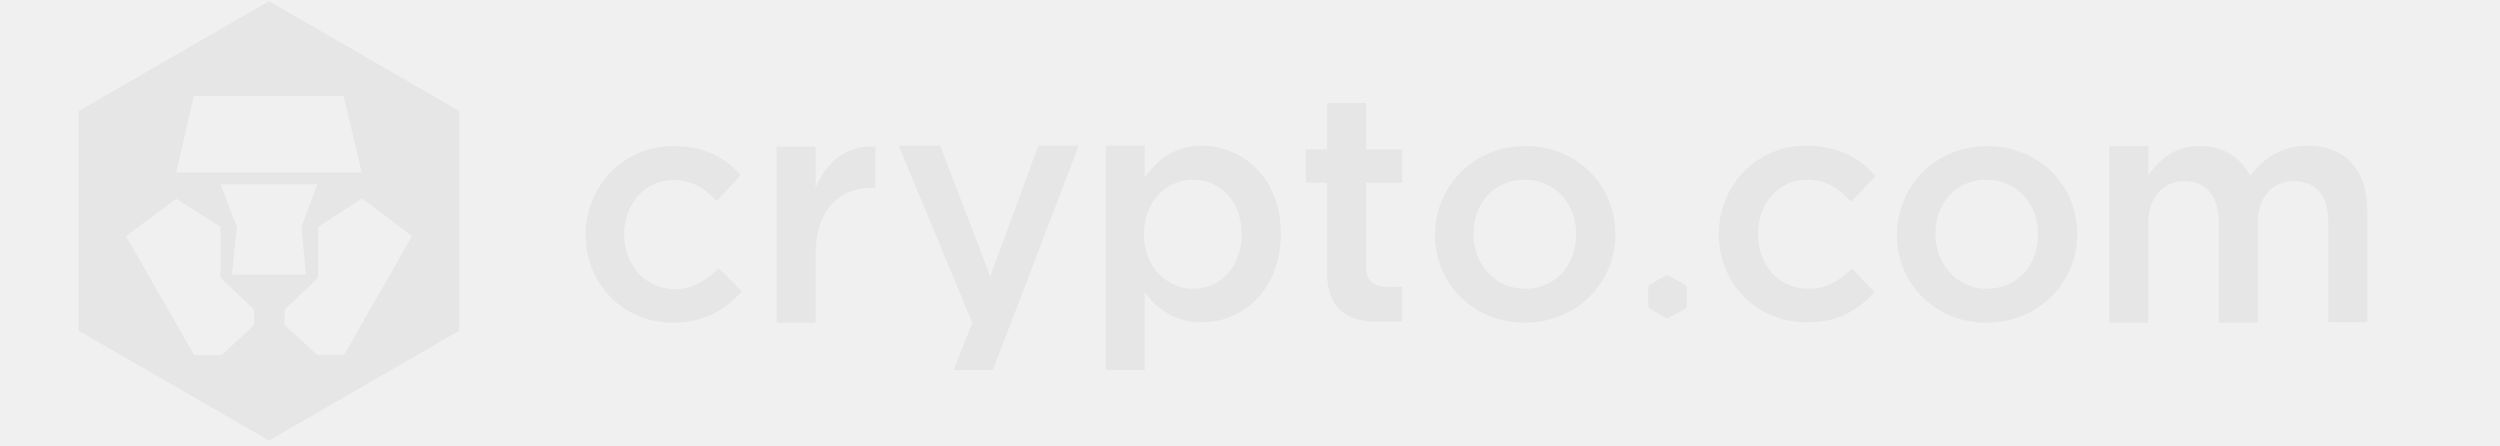
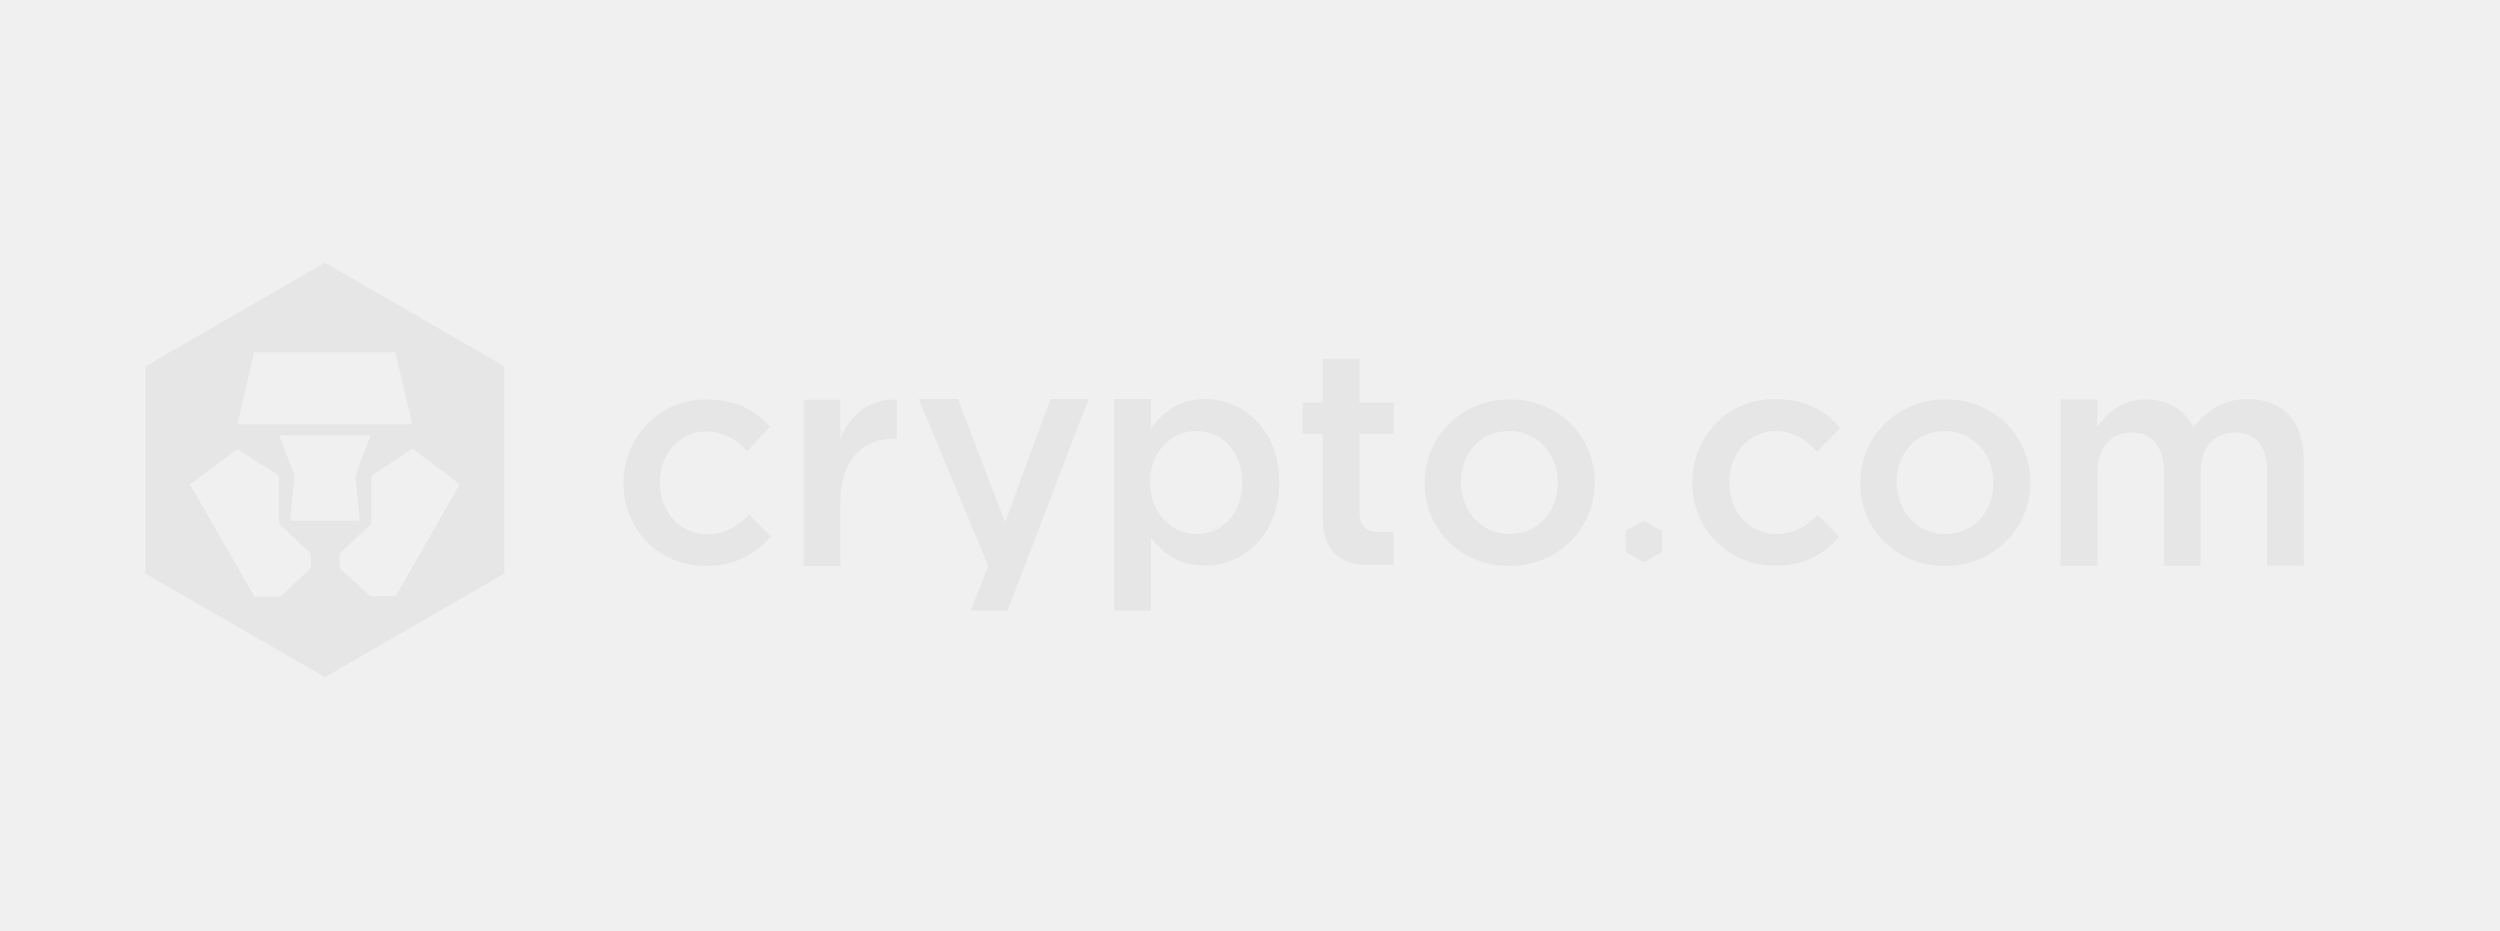
- <svg xmlns="http://www.w3.org/2000/svg" width="191" height="34" viewBox="0 0 191 34" fill="none">
-   <g clip-path="url(#clip0-040255)">
-     <path d="M26.29 27.102H24.221L21.744 24.829L21.744 23.663L24.308 21.215L24.308 17.339L27.66 15.154L31.477 18.039L26.29 27.102ZM17.723 20.982L18.101 17.339L16.848 14.076H24.25L23.026 17.339L23.376 20.982H20.52H17.723ZM19.413 24.829L16.936 27.131H14.838L9.621 18.039L13.468 15.183L16.848 17.339L16.848 21.215L19.413 23.663L19.413 24.829ZM14.808 7.344H26.261L27.631 13.172H13.468L14.808 7.344ZM20.549 0.088L6.008 8.481L6.008 25.266L20.549 33.658L35.091 25.266L35.091 8.481L20.549 0.088Z" fill="#E6E6E6" />
-     <path d="M51.412 24.654C47.565 24.654 44.738 21.653 44.738 17.952C44.738 14.251 47.594 11.162 51.441 11.162C53.889 11.162 55.404 12.066 56.599 13.377L54.763 15.358C53.859 14.397 52.898 13.756 51.412 13.756C49.255 13.756 47.681 15.621 47.681 17.894C47.681 20.225 49.284 22.09 51.557 22.09C52.956 22.09 53.976 21.42 54.908 20.487L56.686 22.265C55.404 23.634 53.918 24.654 51.412 24.654Z" fill="#E6E6E6" />
-     <path d="M62.308 24.654H59.336L59.336 11.191H62.308L62.308 14.338C63.124 12.415 64.611 11.074 66.883 11.191L66.883 14.338H66.709C64.115 14.338 62.308 16.028 62.308 19.467L62.308 24.654Z" fill="#E6E6E6" />
-     <path d="M82.415 11.131L75.858 28.266H72.856L74.284 24.652L68.66 11.131H71.837L75.654 21.126L79.326 11.131H82.415Z" fill="#E6E6E6" />
-     <path d="M91.158 13.724C89.147 13.724 87.398 15.356 87.398 17.892C87.398 20.427 89.176 22.059 91.158 22.059C93.198 22.059 94.859 20.456 94.859 17.892C94.859 15.327 93.168 13.724 91.158 13.724ZM91.828 24.623C89.701 24.623 88.36 23.545 87.457 22.35L87.457 28.266H84.484L84.484 11.131H87.457L87.457 13.55C88.418 12.209 89.759 11.131 91.828 11.131C94.888 11.131 97.86 13.55 97.86 17.862C97.86 22.175 94.917 24.623 91.828 24.623Z" fill="#E6E6E6" />
-     <path d="M104.358 13.958L104.358 20.31C104.358 21.447 104.941 21.913 105.961 21.913H107.127L107.127 24.565H105.087C102.93 24.565 101.386 23.603 101.386 20.777L101.386 13.958H99.754L99.754 11.422H101.386L101.386 7.867H104.358L104.358 11.422H107.127L107.127 13.958H104.358Z" fill="#E6E6E6" />
-     <path d="M116.481 13.726C114.091 13.726 112.576 15.592 112.576 17.865C112.576 20.167 114.208 22.061 116.51 22.061C118.9 22.061 120.415 20.196 120.415 17.923C120.473 15.621 118.812 13.726 116.481 13.726ZM116.481 24.654C112.547 24.654 109.633 21.653 109.633 17.952C109.633 14.222 112.576 11.162 116.539 11.162C120.502 11.162 123.417 14.164 123.417 17.894C123.417 21.566 120.502 24.654 116.481 24.654Z" fill="#E6E6E6" />
-     <path d="M151.77 13.726C149.38 13.726 147.865 15.592 147.865 17.865C147.865 20.167 149.497 22.061 151.799 22.061C154.189 22.061 155.704 20.196 155.704 17.923C155.733 15.621 154.101 13.726 151.77 13.726ZM151.77 24.654C147.836 24.654 144.922 21.653 144.922 17.952C144.922 14.222 147.865 11.162 151.828 11.162C155.792 11.162 158.706 14.164 158.706 17.894C158.706 21.566 155.762 24.654 151.77 24.654Z" fill="#E6E6E6" />
-     <path d="M176.31 11.131C179.136 11.131 180.856 12.909 180.856 16.085L180.856 24.623H177.883L177.883 16.988C177.883 14.919 176.922 13.841 175.261 13.841C173.658 13.841 172.492 14.977 172.492 17.047L172.492 24.652H169.52L169.52 16.988C169.52 14.977 168.529 13.841 166.897 13.841C165.265 13.841 164.129 15.065 164.129 17.076L164.129 24.652H161.156L161.156 11.16H164.129L164.129 13.375C164.974 12.238 166.081 11.16 168.063 11.16C169.928 11.16 171.21 12.063 171.909 13.433C172.988 12.034 174.357 11.131 176.31 11.131Z" fill="#E6E6E6" />
-     <path d="M128.865 21.913L128.865 23.429L128.778 23.574L127.466 24.303H127.292L126.009 23.574L125.922 23.429L125.922 21.913L126.009 21.768L127.292 21.039H127.466L128.778 21.768L128.865 21.913Z" fill="#E6E6E6" />
-     <path d="M137.87 24.625C134.024 24.538 131.255 21.478 131.313 17.777C131.372 14.076 134.286 11.045 138.162 11.133C140.609 11.191 142.125 12.123 143.29 13.464L141.425 15.416C140.551 14.455 139.589 13.755 138.103 13.726C135.947 13.697 134.344 15.504 134.315 17.806C134.257 20.137 135.83 22.032 138.103 22.061C139.502 22.09 140.551 21.449 141.484 20.516L143.232 22.323C141.921 23.692 140.405 24.683 137.87 24.625Z" fill="#E6E6E6" />
+ <svg xmlns="http://www.w3.org/2000/svg" width="172" height="64" viewBox="0 0 172 64" fill="none">
+   <g clip-path="url(#clip0-477380)">
+     <path d="M27.227 41.019H25.469L23.366 39.088L23.366 38.098L25.544 36.019L25.544 32.727L28.39 30.87L31.632 33.321L27.227 41.019ZM19.95 35.821L20.272 32.727L19.207 29.955H25.494L24.455 32.727L24.752 35.821H22.326H19.95ZM21.386 39.088L19.282 41.043H17.5L13.069 33.321L16.336 30.895L19.207 32.727L19.207 36.019L21.386 38.098L21.386 39.088ZM17.475 24.237H27.202L28.365 29.188H16.336L17.475 24.237ZM22.351 18.074L10 25.203L10 39.459L22.351 46.587L34.702 39.459L34.702 25.203L22.351 18.074Z" fill="#E6E6E6" />
+     <path d="M48.562 38.94C45.295 38.94 42.895 36.391 42.895 33.248C42.895 30.104 45.32 27.48 48.587 27.48C50.666 27.48 51.953 28.248 52.968 29.362L51.409 31.045C50.642 30.228 49.825 29.683 48.562 29.683C46.731 29.683 45.394 31.267 45.394 33.198C45.394 35.178 46.756 36.762 48.686 36.762C49.874 36.762 50.741 36.193 51.533 35.401L53.042 36.911C51.953 38.074 50.691 38.94 48.562 38.94Z" fill="#E6E6E6" />
+     <path d="M57.818 38.939H55.293L55.293 27.504H57.818L57.818 30.177C58.511 28.544 59.773 27.405 61.703 27.504L61.703 30.177H61.555C59.352 30.177 57.818 31.613 57.818 34.533L57.818 38.939Z" fill="#E6E6E6" />
+     <path d="M74.893 27.453L69.325 42.007H66.775L67.988 38.938L63.211 27.453H65.909L69.151 35.943L72.27 27.453H74.893Z" fill="#E6E6E6" />
+     <path d="M82.32 29.656C80.612 29.656 79.127 31.042 79.127 33.195C79.127 35.349 80.637 36.735 82.32 36.735C84.053 36.735 85.464 35.373 85.464 33.195C85.464 31.017 84.028 29.656 82.32 29.656ZM82.89 38.913C81.083 38.913 79.944 37.997 79.177 36.982L79.177 42.007H76.652L76.652 27.453H79.177L79.177 29.508C79.994 28.369 81.132 27.453 82.89 27.453C85.489 27.453 88.013 29.508 88.013 33.171C88.013 36.834 85.513 38.913 82.89 38.913Z" fill="#E6E6E6" />
+     <path d="M93.532 29.855L93.532 35.25C93.532 36.216 94.027 36.612 94.893 36.612H95.883L95.883 38.864H94.15C92.319 38.864 91.007 38.047 91.007 35.646L91.007 29.855H89.621L89.621 27.701H91.007L91.007 24.682H93.532L93.532 27.701H95.883L95.883 29.855H93.532Z" fill="#E6E6E6" />
+     <path d="M103.828 29.659C101.799 29.659 100.512 31.243 100.512 33.173C100.512 35.129 101.898 36.737 103.853 36.737C105.883 36.737 107.17 35.153 107.17 33.223C107.219 31.267 105.808 29.659 103.828 29.659ZM103.828 38.94C100.487 38.94 98.012 36.391 98.012 33.248C98.012 30.079 100.512 27.48 103.878 27.48C107.244 27.48 109.719 30.03 109.719 33.198C109.719 36.317 107.244 38.94 103.828 38.94Z" fill="#E6E6E6" />
+     <path d="M133.801 29.659C131.771 29.659 130.484 31.243 130.484 33.173C130.484 35.129 131.87 36.737 133.826 36.737C135.855 36.737 137.142 35.153 137.142 33.223C137.167 31.267 135.781 29.659 133.801 29.659ZM133.801 38.94C130.459 38.94 127.984 36.391 127.984 33.248C127.984 30.079 130.484 27.48 133.85 27.48C137.217 27.48 139.692 30.03 139.692 33.198C139.692 36.317 137.192 38.94 133.801 38.94Z" fill="#E6E6E6" />
+     <path d="M154.644 27.453C157.045 27.453 158.505 28.963 158.505 31.661L158.505 38.913H155.981L155.981 32.428C155.981 30.671 155.164 29.755 153.753 29.755C152.392 29.755 151.402 30.72 151.402 32.478L151.402 38.938H148.877L148.877 32.428C148.877 30.72 148.035 29.755 146.649 29.755C145.263 29.755 144.298 30.794 144.298 32.502L144.298 38.938H141.773L141.773 27.478H144.298L144.298 29.359C145.016 28.394 145.956 27.478 147.639 27.478C149.224 27.478 150.313 28.245 150.907 29.409C151.822 28.22 152.986 27.453 154.644 27.453Z" fill="#E6E6E6" />
+     <path d="M114.348 36.612L114.348 37.899L114.273 38.023L113.159 38.641H113.011L111.922 38.023L111.848 37.899L111.848 36.612L111.922 36.488L113.011 35.869H113.159L114.273 36.488L114.348 36.612Z" fill="#E6E6E6" />
+     <path d="M121.996 38.914C118.728 38.84 116.377 36.241 116.427 33.098C116.476 29.954 118.951 27.38 122.243 27.455C124.322 27.504 125.609 28.296 126.599 29.435L125.015 31.093C124.273 30.276 123.456 29.682 122.194 29.657C120.362 29.633 119.001 31.167 118.976 33.123C118.926 35.103 120.263 36.712 122.194 36.736C123.382 36.761 124.273 36.217 125.065 35.425L126.55 36.959C125.436 38.122 124.149 38.964 121.996 38.914Z" fill="#E6E6E6" />
  </g>
  <defs>
-     <clipPath id="clip0-040255">
-       <rect width="190" height="33.804" fill="white" transform="translate(0.121094)" />
+     <clipPath id="clip0-477380">
+       <rect width="161.377" height="28.711" fill="white" transform="translate(5 18)" />
    </clipPath>
  </defs>
</svg>
